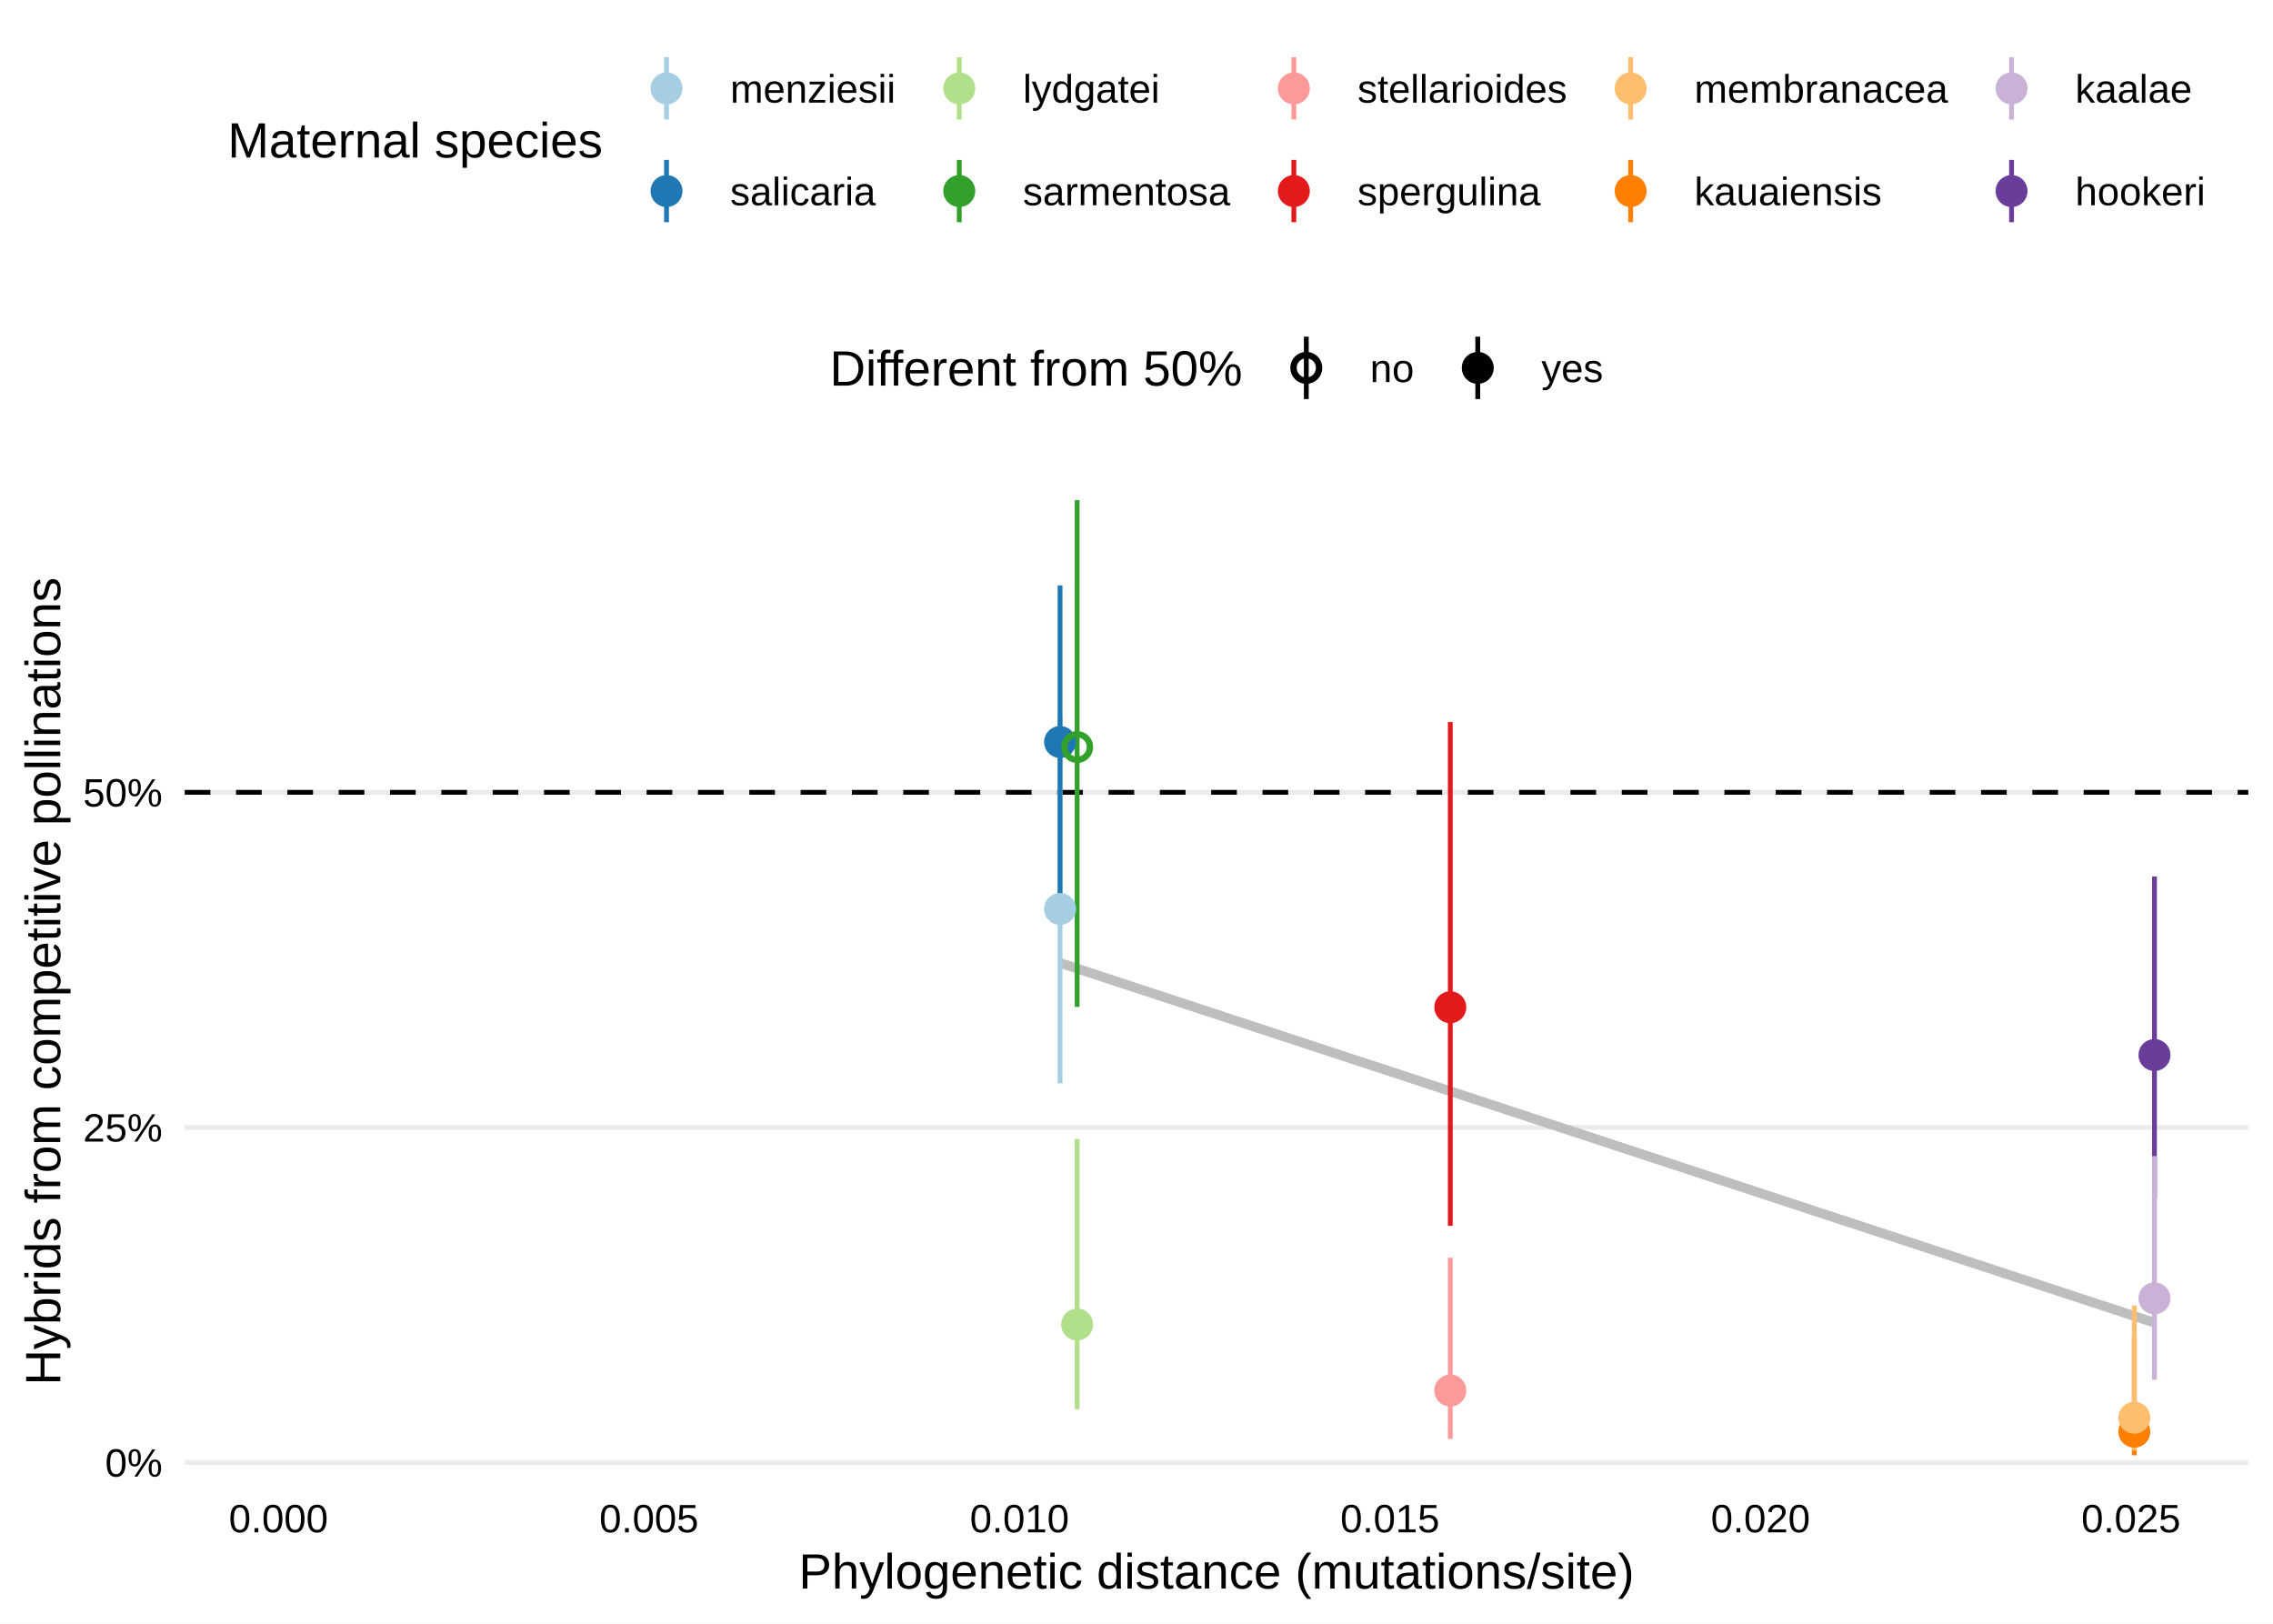
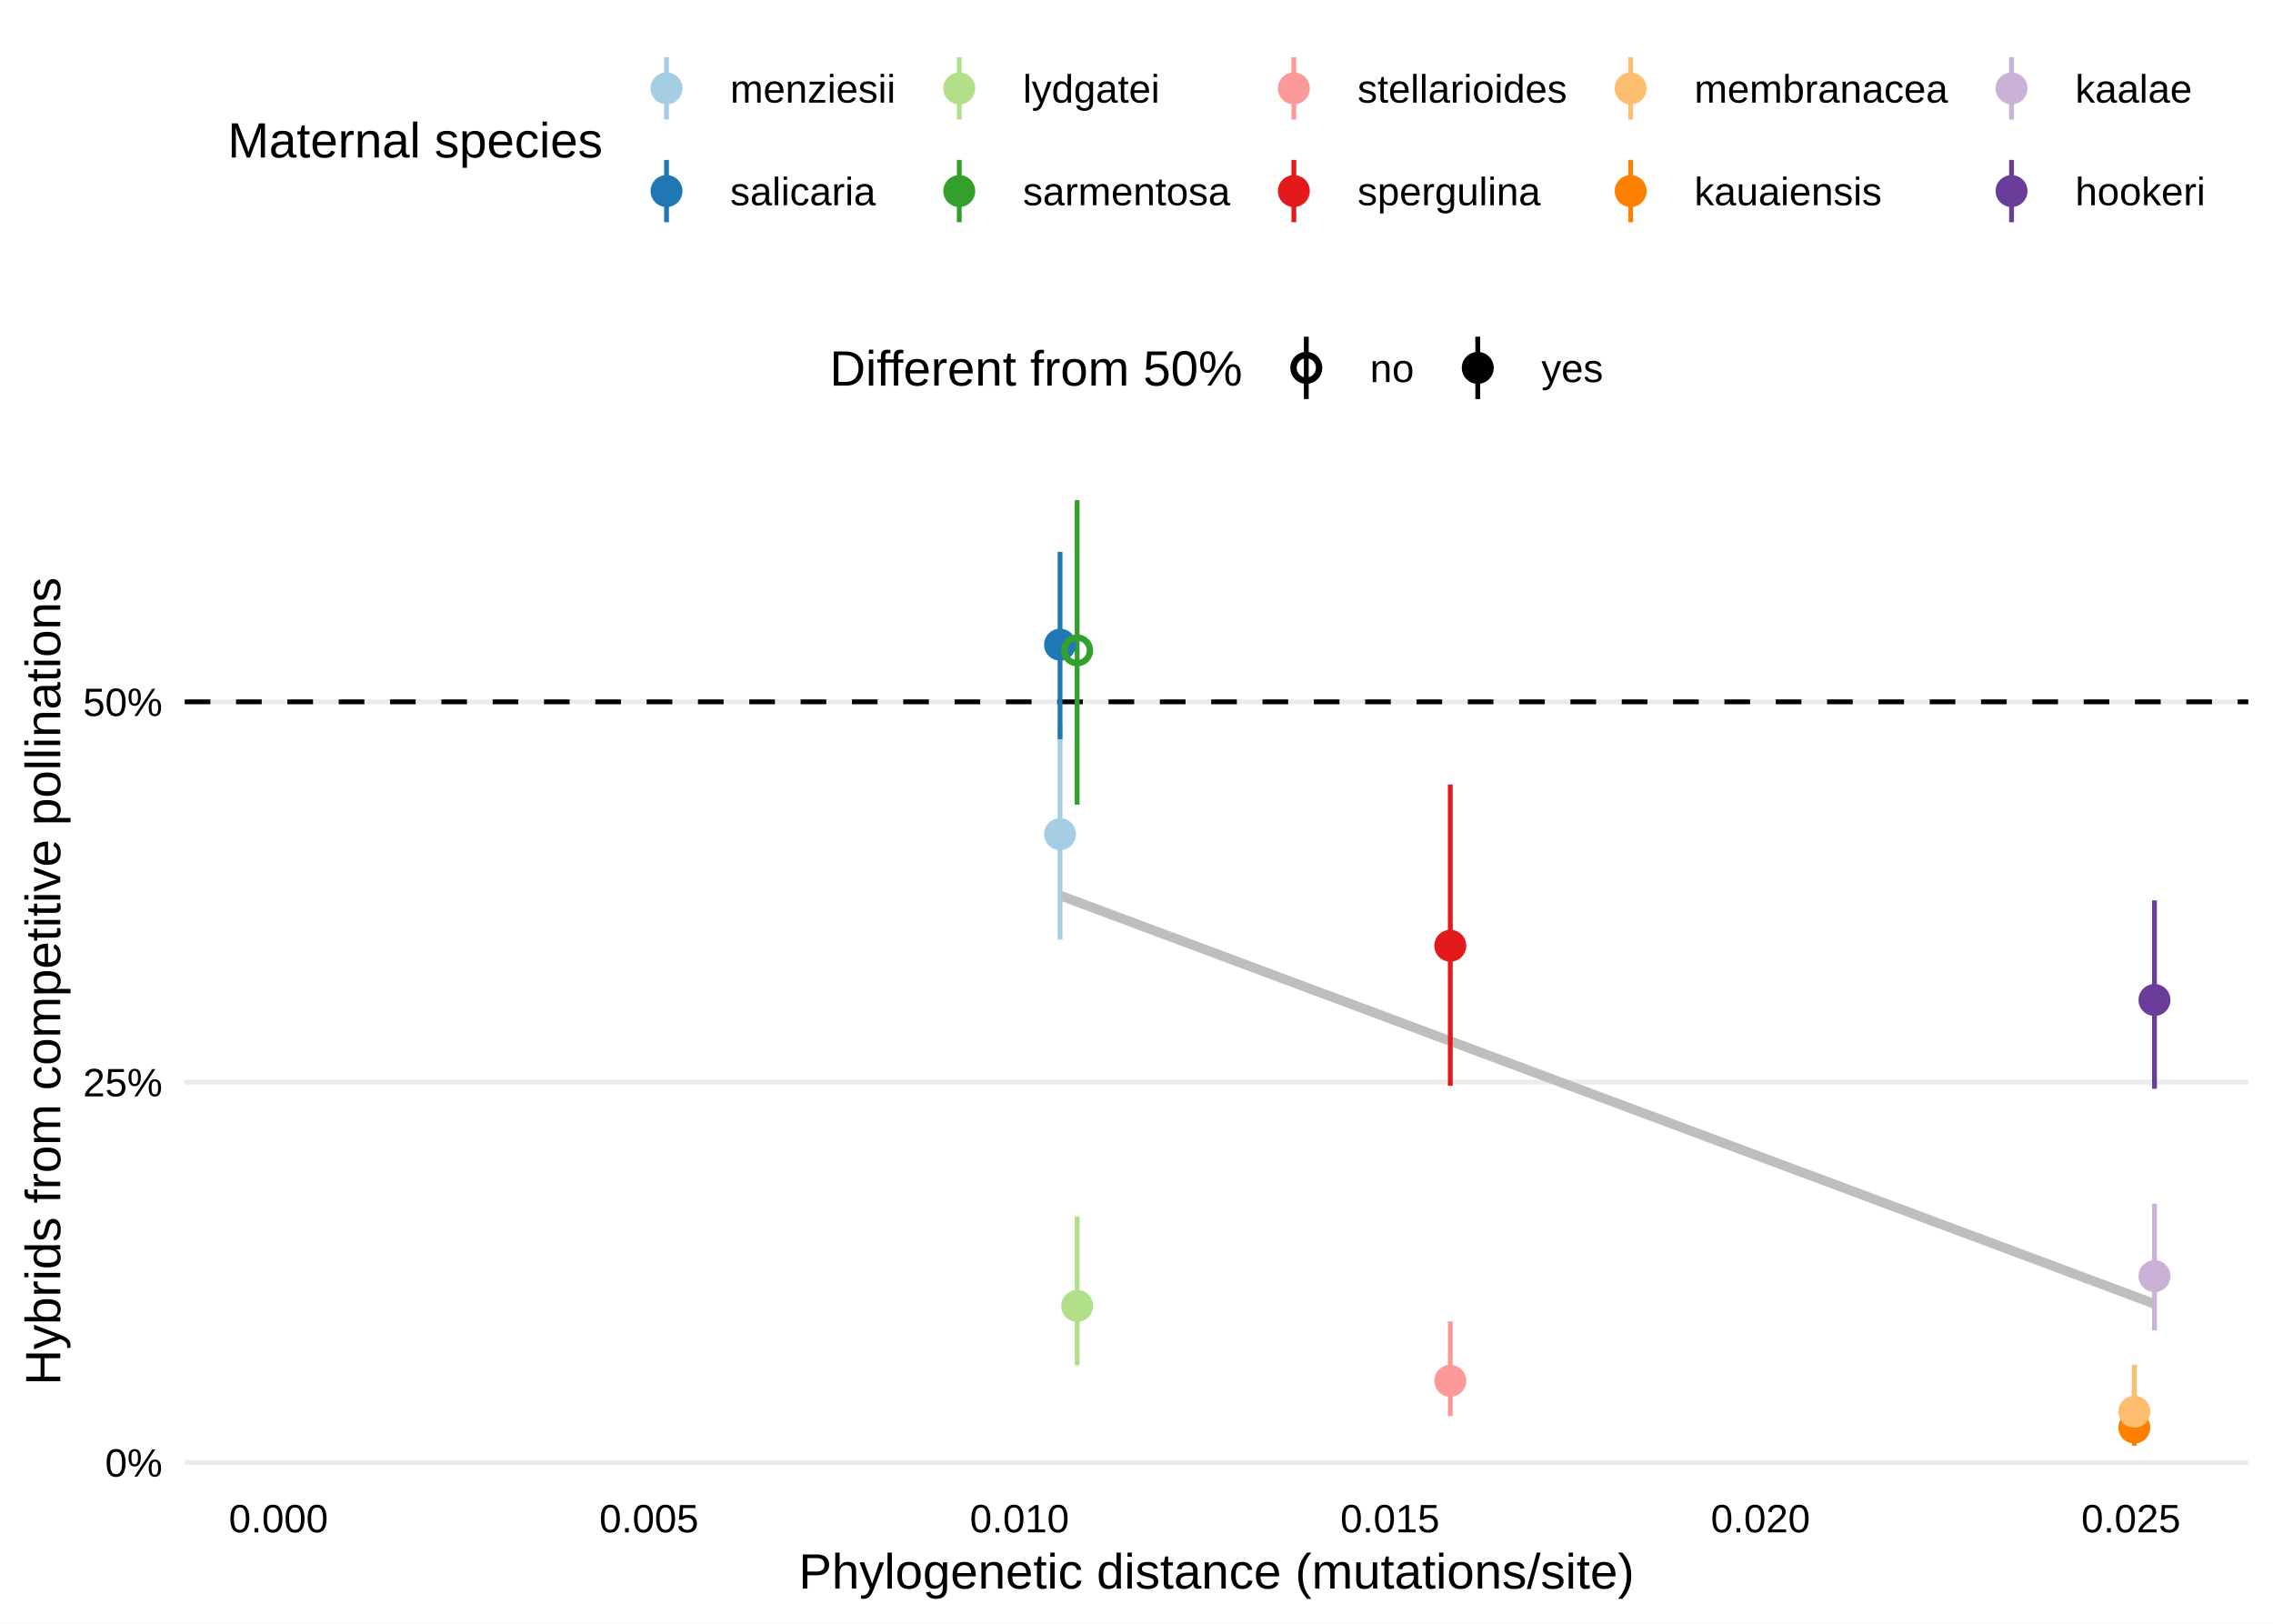
<svg xmlns="http://www.w3.org/2000/svg" width="504.00pt" height="360.00pt" viewBox="0 0 504.00 360.00">
  <g class="svglite">
    <defs>
      <style type="text/css">
    .svglite line, .svglite polyline, .svglite polygon, .svglite path, .svglite rect, .svglite circle {
      fill: none;
      stroke: #000000;
      stroke-linecap: round;
      stroke-linejoin: round;
      stroke-miterlimit: 10.00;
    }
    .svglite text {
      white-space: pre;
    }
    .svglite g.glyphgroup path {
      fill: inherit;
      stroke: none;
    }
  </style>
    </defs>
    <rect width="100%" height="100%" style="stroke: none; fill: #FFFFFF;" />
    <defs>
      <clipPath id="cpMC4wMHw1MDQuMDB8MC4wMHwzNjAuMDA=">
        <rect x="0.00" y="0.00" width="504.00" height="360.00" />
      </clipPath>
    </defs>
    <g clip-path="url(#cpMC4wMHw1MDQuMDB8MC4wMHwzNjAuMDA=)">
</g>
    <defs>
      <clipPath id="cpNDAuOTZ8NDk4LjUyfDEwNi42M3wzMjguNTA=">
        <rect x="40.96" y="106.63" width="457.57" height="221.87" />
      </clipPath>
    </defs>
    <g clip-path="url(#cpNDAuOTZ8NDk4LjUyfDEwNi42M3wzMjguNTA=)">
      <polyline points="40.96,324.24 498.52,324.24 " style="stroke-width: 1.07; stroke: #EBEBEB; stroke-linecap: butt;" />
-       <polyline points="40.96,249.95 498.52,249.95 " style="stroke-width: 1.07; stroke: #EBEBEB; stroke-linecap: butt;" />
-       <polyline points="40.96,175.67 498.52,175.67 " style="stroke-width: 1.07; stroke: #EBEBEB; stroke-linecap: butt;" />
-       <line x1="40.96" y1="175.67" x2="498.52" y2="175.67" style="stroke-width: 1.07; stroke-dasharray: 5.69,5.69; stroke-linecap: butt;" />
-       <polyline points="235.05,213.49 238.12,214.50 241.19,215.51 244.26,216.52 247.33,217.53 250.40,218.54 253.48,219.55 256.55,220.56 259.62,221.57 262.69,222.58 265.76,223.59 268.84,224.60 271.91,225.61 274.98,226.62 278.05,227.63 281.12,228.64 284.19,229.65 287.27,230.66 290.34,231.67 293.41,232.68 296.48,233.69 299.55,234.70 302.63,235.71 305.70,236.71 308.77,237.72 311.84,238.73 314.91,239.74 317.99,240.75 321.06,241.76 324.13,242.77 327.20,243.78 330.27,244.79 333.34,245.80 336.42,246.81 339.49,247.82 342.56,248.83 345.63,249.84 348.70,250.85 351.78,251.86 354.85,252.87 357.92,253.88 360.99,254.89 364.06,255.90 367.14,256.91 370.21,257.92 373.28,258.93 376.35,259.94 379.42,260.95 382.49,261.96 385.57,262.97 388.64,263.98 391.71,264.99 394.78,266.00 397.85,267.01 400.93,268.02 404.00,269.03 407.07,270.04 410.14,271.04 413.21,272.05 416.28,273.06 419.36,274.07 422.43,275.08 425.50,276.09 428.57,277.10 431.64,278.11 434.72,279.12 437.79,280.13 440.86,281.14 443.93,282.15 447.00,283.16 450.08,284.17 453.15,285.18 456.22,286.19 459.29,287.20 462.36,288.21 465.43,289.22 468.51,290.23 471.58,291.24 474.65,292.25 477.72,293.26 " style="stroke-width: 2.13; stroke: #BEBEBE; stroke-linecap: butt;" />
-       <line x1="477.72" y1="265.66" x2="477.72" y2="194.32" style="stroke-width: 1.07; stroke: #6A3D9A; stroke-linecap: butt;" />
-       <line x1="477.72" y1="305.91" x2="477.72" y2="256.31" style="stroke-width: 1.07; stroke: #CAB2D6; stroke-linecap: butt;" />
-       <line x1="473.25" y1="322.66" x2="473.25" y2="296.37" style="stroke-width: 1.07; stroke: #FF7F00; stroke-linecap: butt;" />
-       <line x1="238.84" y1="312.44" x2="238.84" y2="252.53" style="stroke-width: 1.07; stroke: #B2DF8A; stroke-linecap: butt;" />
-       <line x1="473.25" y1="321.59" x2="473.25" y2="289.43" style="stroke-width: 1.07; stroke: #FDBF6F; stroke-linecap: butt;" />
-       <line x1="235.05" y1="240.19" x2="235.05" y2="158.86" style="stroke-width: 1.07; stroke: #A6CEE3; stroke-linecap: butt;" />
-       <line x1="235.05" y1="200.50" x2="235.05" y2="129.79" style="stroke-width: 1.07; stroke: #1F78B4; stroke-linecap: butt;" />
-       <line x1="238.84" y1="223.24" x2="238.84" y2="110.90" style="stroke-width: 1.07; stroke: #33A02C; stroke-linecap: butt;" />
-       <line x1="321.58" y1="271.79" x2="321.58" y2="160.09" style="stroke-width: 1.07; stroke: #E31A1C; stroke-linecap: butt;" />
-       <line x1="321.58" y1="319.03" x2="321.58" y2="278.85" style="stroke-width: 1.07; stroke: #FB9A99; stroke-linecap: butt;" />
-       <circle cx="477.72" cy="233.91" r="2.84" style="stroke-width: 1.42; stroke: #6A3D9A; fill: #6A3D9A;" />
-       <circle cx="477.72" cy="287.85" r="2.84" style="stroke-width: 1.42; stroke: #CAB2D6; fill: #CAB2D6;" />
-       <circle cx="473.25" cy="317.42" r="2.84" style="stroke-width: 1.42; stroke: #FF7F00; fill: #FF7F00;" />
-       <circle cx="238.84" cy="293.66" r="2.84" style="stroke-width: 1.42; stroke: #B2DF8A; fill: #B2DF8A;" />
-       <circle cx="473.25" cy="314.32" r="2.84" style="stroke-width: 1.42; stroke: #FDBF6F; fill: #FDBF6F;" />
-       <circle cx="235.05" cy="201.52" r="2.84" style="stroke-width: 1.42; stroke: #A6CEE3; fill: #A6CEE3;" />
-       <circle cx="235.05" cy="164.51" r="2.84" style="stroke-width: 1.42; stroke: #1F78B4; fill: #1F78B4;" />
-       <circle cx="238.84" cy="165.63" r="2.84" style="stroke-width: 1.42; stroke: #33A02C;" />
-       <circle cx="321.58" cy="223.32" r="2.84" style="stroke-width: 1.42; stroke: #E31A1C; fill: #E31A1C;" />
-       <circle cx="321.58" cy="308.30" r="2.84" style="stroke-width: 1.42; stroke: #FB9A99; fill: #FB9A99;" />
+       <polyline points="40.96,239.92 498.52,239.92 " style="stroke-width: 1.07; stroke: #EBEBEB; stroke-linecap: butt;" />
+       <polyline points="40.96,155.60 498.52,155.60 " style="stroke-width: 1.07; stroke: #EBEBEB; stroke-linecap: butt;" />
+       <line x1="40.96" y1="155.60" x2="498.52" y2="155.60" style="stroke-width: 1.07; stroke-dasharray: 5.69,5.69; stroke-linecap: butt;" />
+       <polyline points="235.05,198.53 238.12,199.68 241.19,200.82 244.26,201.97 247.33,203.11 250.40,204.26 253.48,205.41 256.55,206.55 259.62,207.70 262.69,208.85 265.76,209.99 268.84,211.14 271.91,212.28 274.98,213.43 278.05,214.58 281.12,215.72 284.19,216.87 287.27,218.01 290.34,219.16 293.41,220.31 296.48,221.45 299.55,222.60 302.63,223.74 305.70,224.89 308.77,226.04 311.84,227.18 314.91,228.33 317.99,229.48 321.06,230.62 324.13,231.77 327.20,232.91 330.27,234.06 333.34,235.21 336.42,236.35 339.49,237.50 342.56,238.64 345.63,239.79 348.70,240.94 351.78,242.08 354.85,243.23 357.92,244.38 360.99,245.52 364.06,246.67 367.14,247.81 370.21,248.96 373.28,250.11 376.35,251.25 379.42,252.40 382.49,253.54 385.57,254.69 388.64,255.84 391.71,256.98 394.78,258.13 397.85,259.27 400.93,260.42 404.00,261.57 407.07,262.71 410.14,263.86 413.21,265.01 416.28,266.15 419.36,267.30 422.43,268.44 425.50,269.59 428.57,270.74 431.64,271.88 434.72,273.03 437.79,274.17 440.86,275.32 443.93,276.47 447.00,277.61 450.08,278.76 453.15,279.90 456.22,281.05 459.29,282.20 462.36,283.34 465.43,284.49 468.51,285.64 471.58,286.78 474.65,287.93 477.72,289.07 " style="stroke-width: 2.13; stroke: #BEBEBE; stroke-linecap: butt;" />
+       <line x1="477.72" y1="241.40" x2="477.72" y2="199.63" style="stroke-width: 1.07; stroke: #6A3D9A; stroke-linecap: butt;" />
+       <line x1="477.72" y1="294.97" x2="477.72" y2="266.87" style="stroke-width: 1.07; stroke: #CAB2D6; stroke-linecap: butt;" />
+       <line x1="473.25" y1="320.56" x2="473.25" y2="308.16" style="stroke-width: 1.07; stroke: #FF7F00; stroke-linecap: butt;" />
+       <line x1="238.84" y1="302.72" x2="238.84" y2="269.67" style="stroke-width: 1.07; stroke: #B2DF8A; stroke-linecap: butt;" />
+       <line x1="473.25" y1="318.47" x2="473.25" y2="302.57" style="stroke-width: 1.07; stroke: #FDBF6F; stroke-linecap: butt;" />
+       <line x1="235.05" y1="208.32" x2="235.05" y2="160.34" style="stroke-width: 1.07; stroke: #A6CEE3; stroke-linecap: butt;" />
+       <line x1="235.05" y1="163.89" x2="235.05" y2="122.36" style="stroke-width: 1.07; stroke: #1F78B4; stroke-linecap: butt;" />
+       <line x1="238.84" y1="178.42" x2="238.84" y2="110.90" style="stroke-width: 1.07; stroke: #33A02C; stroke-linecap: butt;" />
+       <line x1="321.58" y1="240.73" x2="321.58" y2="173.93" style="stroke-width: 1.07; stroke: #E31A1C; stroke-linecap: butt;" />
+       <line x1="321.58" y1="313.96" x2="321.58" y2="292.94" style="stroke-width: 1.07; stroke: #FB9A99; stroke-linecap: butt;" />
+       <circle cx="477.72" cy="221.71" r="2.84" style="stroke-width: 1.42; stroke: #6A3D9A; fill: #6A3D9A;" />
+       <circle cx="477.72" cy="282.93" r="2.84" style="stroke-width: 1.42; stroke: #CAB2D6; fill: #CAB2D6;" />
+       <circle cx="473.25" cy="316.50" r="2.84" style="stroke-width: 1.42; stroke: #FF7F00; fill: #FF7F00;" />
+       <circle cx="238.84" cy="289.53" r="2.84" style="stroke-width: 1.42; stroke: #B2DF8A; fill: #B2DF8A;" />
+       <circle cx="473.25" cy="312.98" r="2.84" style="stroke-width: 1.42; stroke: #FDBF6F; fill: #FDBF6F;" />
+       <circle cx="235.05" cy="184.94" r="2.84" style="stroke-width: 1.42; stroke: #A6CEE3; fill: #A6CEE3;" />
+       <circle cx="235.05" cy="142.93" r="2.84" style="stroke-width: 1.42; stroke: #1F78B4; fill: #1F78B4;" />
+       <circle cx="238.84" cy="144.20" r="2.84" style="stroke-width: 1.42; stroke: #33A02C;" />
+       <circle cx="321.58" cy="209.68" r="2.84" style="stroke-width: 1.42; stroke: #E31A1C; fill: #E31A1C;" />
+       <circle cx="321.58" cy="306.14" r="2.84" style="stroke-width: 1.42; stroke: #FB9A99; fill: #FB9A99;" />
    </g>
    <g clip-path="url(#cpMC4wMHw1MDQuMDB8MC4wMHwzNjAuMDA=)">
      <text x="36.02" y="327.39" text-anchor="end" style="font-size: 8.80px; font-family: &quot;Arial&quot;;">0%</text>
-       <text x="36.02" y="253.10" text-anchor="end" style="font-size: 8.80px; font-family: &quot;Arial&quot;;">25%</text>
-       <text x="36.02" y="178.82" text-anchor="end" style="font-size: 8.80px; font-family: &quot;Arial&quot;;">50%</text>
+       <text x="36.02" y="243.07" text-anchor="end" style="font-size: 8.80px; font-family: &quot;Arial&quot;;">25%</text>
+       <text x="36.02" y="158.75" text-anchor="end" style="font-size: 8.80px; font-family: &quot;Arial&quot;;">50%</text>
      <text x="61.75" y="339.74" text-anchor="middle" style="font-size: 8.80px; font-family: &quot;Arial&quot;;">0.000</text>
      <text x="143.91" y="339.74" text-anchor="middle" style="font-size: 8.80px; font-family: &quot;Arial&quot;;">0.005</text>
      <text x="226.06" y="339.74" text-anchor="middle" style="font-size: 8.80px; font-family: &quot;Arial&quot;;">0.010</text>
      <text x="308.21" y="339.74" text-anchor="middle" style="font-size: 8.80px; font-family: &quot;Arial&quot;;">0.015</text>
      <text x="390.36" y="339.74" text-anchor="middle" style="font-size: 8.80px; font-family: &quot;Arial&quot;;">0.020</text>
      <text x="472.51" y="339.74" text-anchor="middle" style="font-size: 8.80px; font-family: &quot;Arial&quot;;">0.025</text>
      <text x="269.74" y="352.20" text-anchor="middle" style="font-size: 11.00px; font-family: &quot;Arial&quot;;">Phylogenetic distance (mutations/site)</text>
      <text transform="translate(13.36,217.57) rotate(-90)" text-anchor="middle" style="font-size: 11.00px; font-family: &quot;Arial&quot;;">Hybrids from competitive pollinations</text>
      <text x="50.48" y="34.92" style="font-size: 11.00px; font-family: &quot;Arial&quot;;">Maternal species</text>
      <line x1="147.79" y1="26.51" x2="147.79" y2="12.69" style="stroke-width: 1.07; stroke: #A6CEE3; stroke-linecap: butt;" />
      <circle cx="147.79" cy="19.60" r="2.84" style="stroke-width: 1.42; stroke: #A6CEE3; fill: #A6CEE3;" />
      <line x1="147.79" y1="49.27" x2="147.79" y2="35.45" style="stroke-width: 1.07; stroke: #1F78B4; stroke-linecap: butt;" />
      <circle cx="147.79" cy="42.36" r="2.84" style="stroke-width: 1.42; stroke: #1F78B4; fill: #1F78B4;" />
      <line x1="212.70" y1="26.51" x2="212.70" y2="12.69" style="stroke-width: 1.07; stroke: #B2DF8A; stroke-linecap: butt;" />
      <circle cx="212.70" cy="19.60" r="2.84" style="stroke-width: 1.42; stroke: #B2DF8A; fill: #B2DF8A;" />
      <line x1="212.70" y1="49.27" x2="212.70" y2="35.45" style="stroke-width: 1.07; stroke: #33A02C; stroke-linecap: butt;" />
      <circle cx="212.70" cy="42.36" r="2.84" style="stroke-width: 1.42; stroke: #33A02C; fill: #33A02C;" />
      <line x1="286.89" y1="26.51" x2="286.89" y2="12.69" style="stroke-width: 1.07; stroke: #FB9A99; stroke-linecap: butt;" />
      <circle cx="286.89" cy="19.60" r="2.84" style="stroke-width: 1.42; stroke: #FB9A99; fill: #FB9A99;" />
      <line x1="286.89" y1="49.27" x2="286.89" y2="35.45" style="stroke-width: 1.07; stroke: #E31A1C; stroke-linecap: butt;" />
      <circle cx="286.89" cy="42.36" r="2.84" style="stroke-width: 1.42; stroke: #E31A1C; fill: #E31A1C;" />
      <line x1="361.57" y1="26.51" x2="361.57" y2="12.69" style="stroke-width: 1.07; stroke: #FDBF6F; stroke-linecap: butt;" />
      <circle cx="361.57" cy="19.60" r="2.84" style="stroke-width: 1.42; stroke: #FDBF6F; fill: #FDBF6F;" />
      <line x1="361.57" y1="49.27" x2="361.57" y2="35.45" style="stroke-width: 1.07; stroke: #FF7F00; stroke-linecap: butt;" />
      <circle cx="361.57" cy="42.36" r="2.84" style="stroke-width: 1.42; stroke: #FF7F00; fill: #FF7F00;" />
      <line x1="446.03" y1="26.51" x2="446.03" y2="12.69" style="stroke-width: 1.07; stroke: #CAB2D6; stroke-linecap: butt;" />
      <circle cx="446.03" cy="19.60" r="2.84" style="stroke-width: 1.42; stroke: #CAB2D6; fill: #CAB2D6;" />
      <line x1="446.03" y1="49.27" x2="446.03" y2="35.45" style="stroke-width: 1.07; stroke: #6A3D9A; stroke-linecap: butt;" />
      <circle cx="446.03" cy="42.36" r="2.84" style="stroke-width: 1.42; stroke: #6A3D9A; fill: #6A3D9A;" />
      <text x="161.91" y="22.75" style="font-size: 8.80px; font-family: &quot;Arial&quot;;">menziesii</text>
      <text x="161.91" y="45.51" style="font-size: 8.80px; font-family: &quot;Arial&quot;;">salicaria</text>
      <text x="226.82" y="22.75" style="font-size: 8.80px; font-family: &quot;Arial&quot;;">lydgatei</text>
      <text x="226.82" y="45.51" style="font-size: 8.80px; font-family: &quot;Arial&quot;;">sarmentosa</text>
      <text x="301.01" y="22.75" style="font-size: 8.80px; font-family: &quot;Arial&quot;;">stellarioides</text>
      <text x="301.01" y="45.51" style="font-size: 8.80px; font-family: &quot;Arial&quot;;">spergulina</text>
      <text x="375.69" y="22.75" style="font-size: 8.80px; font-family: &quot;Arial&quot;;">membranacea</text>
      <text x="375.69" y="45.51" style="font-size: 8.80px; font-family: &quot;Arial&quot;;">kauaiensis</text>
      <text x="460.15" y="22.75" style="font-size: 8.80px; font-family: &quot;Arial&quot;;">kaalae</text>
      <text x="460.15" y="45.51" style="font-size: 8.80px; font-family: &quot;Arial&quot;;">hookeri</text>
      <text x="183.98" y="85.49" style="font-size: 11.00px; font-family: &quot;Arial&quot;;">Different from 50%</text>
      <line x1="289.65" y1="88.47" x2="289.65" y2="74.64" style="stroke-width: 1.07; stroke-linecap: butt;" />
      <circle cx="289.65" cy="81.56" r="2.84" style="stroke-width: 1.42;" />
      <line x1="327.67" y1="88.47" x2="327.67" y2="74.64" style="stroke-width: 1.07; stroke-linecap: butt;" />
      <circle cx="327.67" cy="81.56" r="2.84" style="stroke-width: 1.42; fill: #000000;" />
      <text x="303.77" y="84.71" style="font-size: 8.80px; font-family: &quot;Arial&quot;;">no</text>
      <text x="341.79" y="84.71" style="font-size: 8.80px; font-family: &quot;Arial&quot;;">yes</text>
    </g>
  </g>
</svg>
